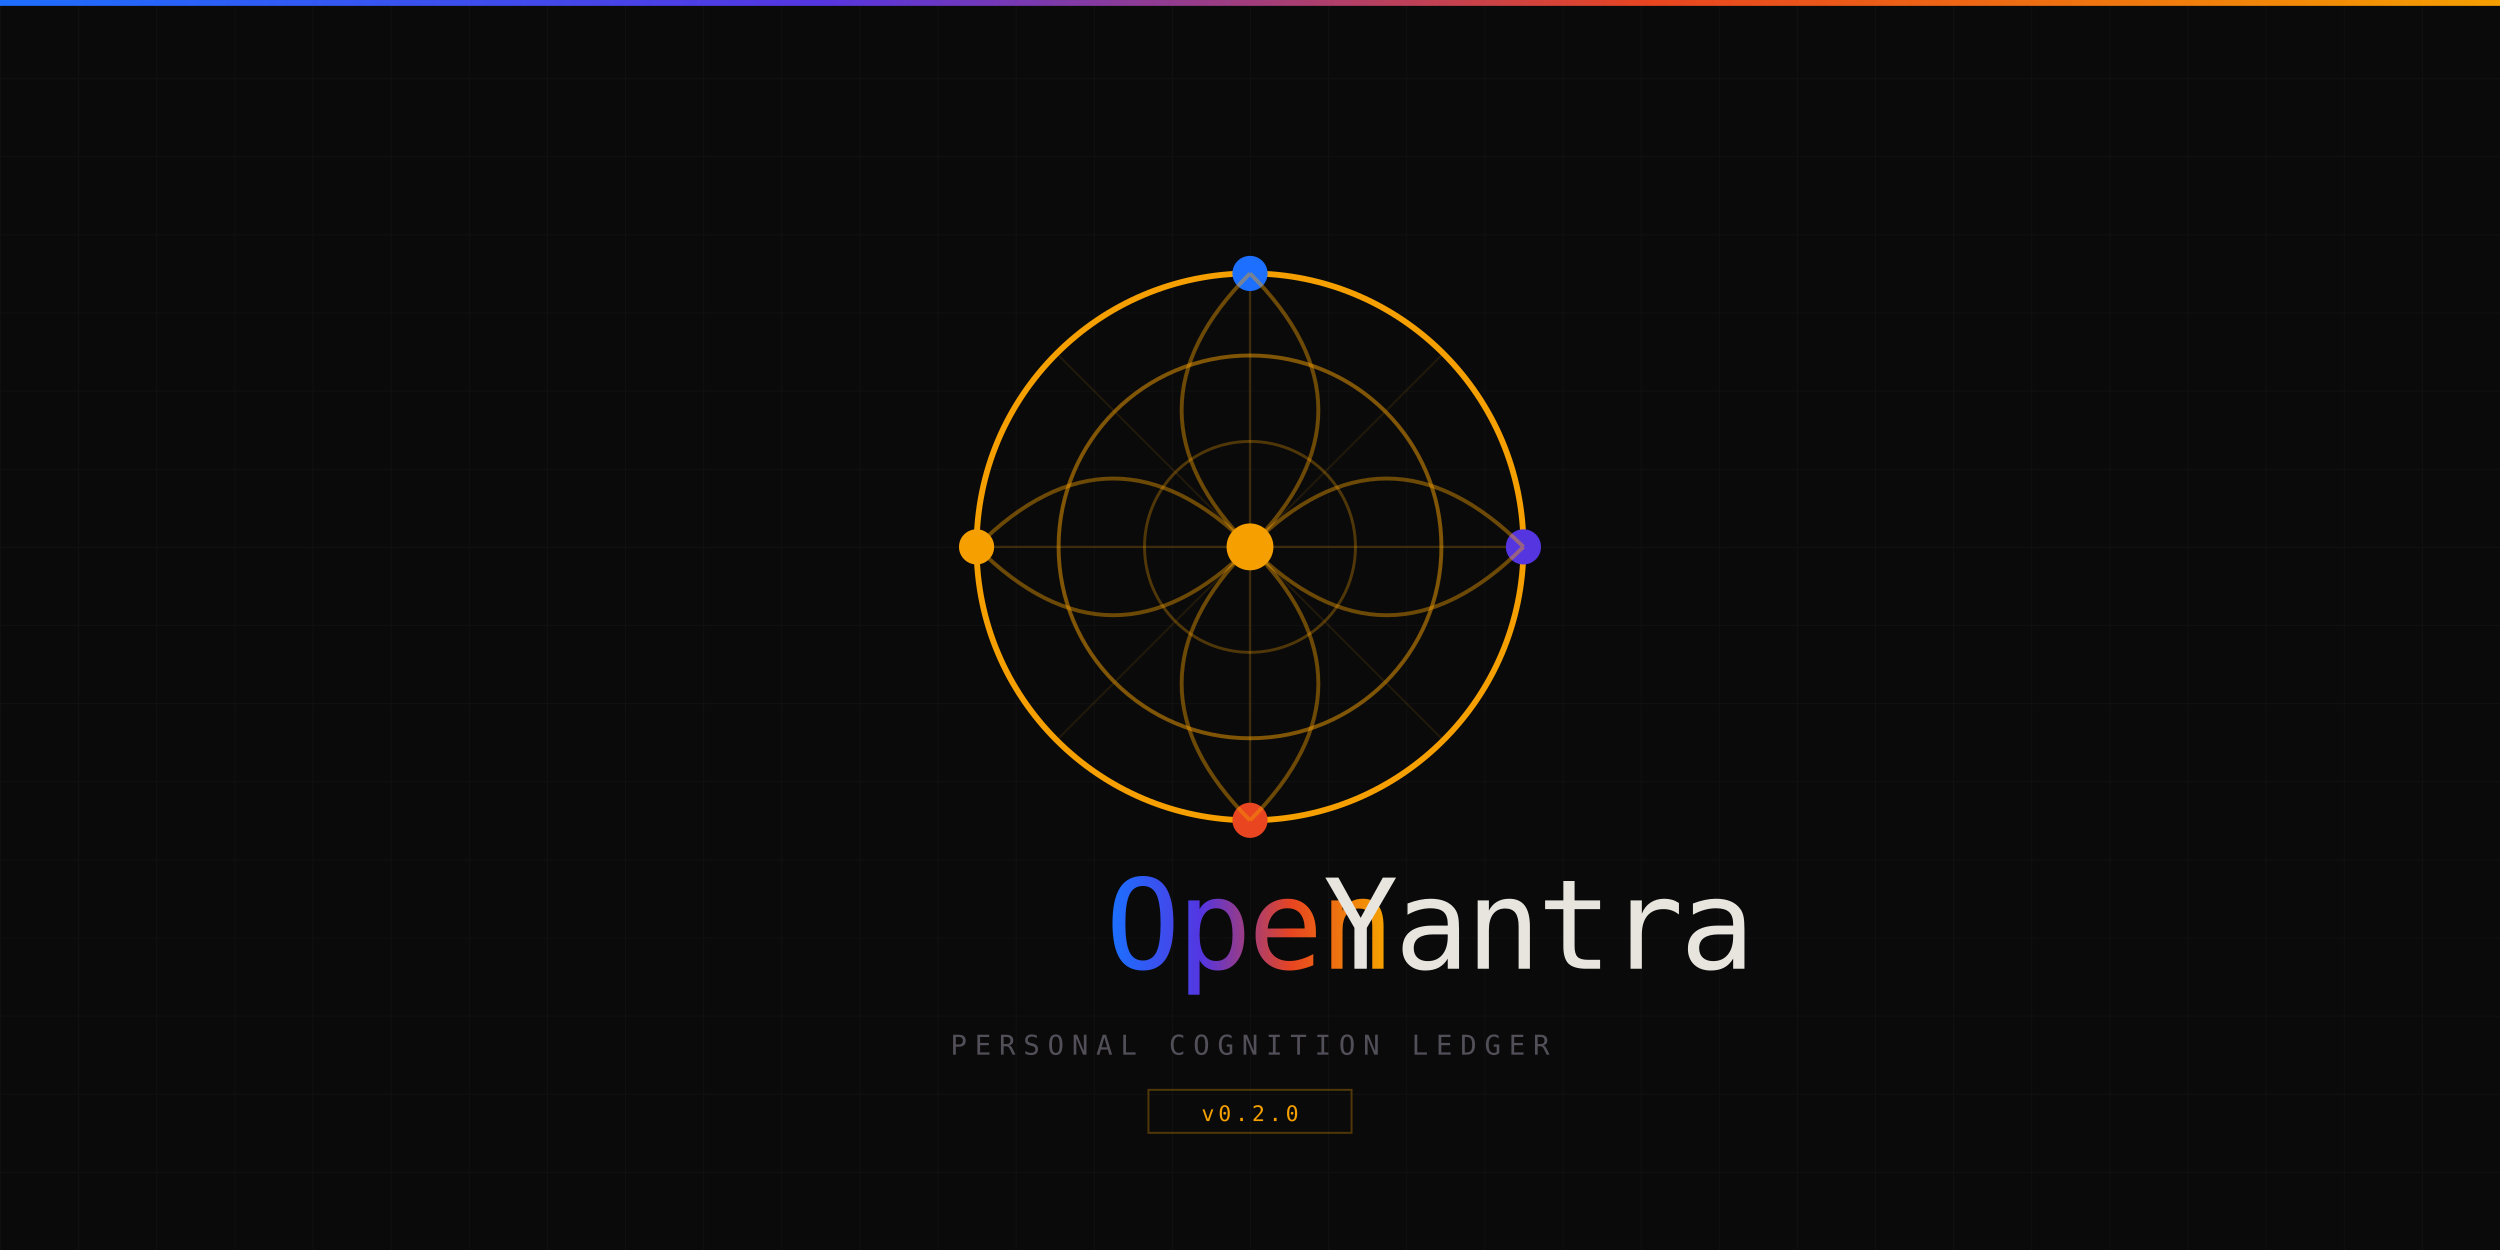
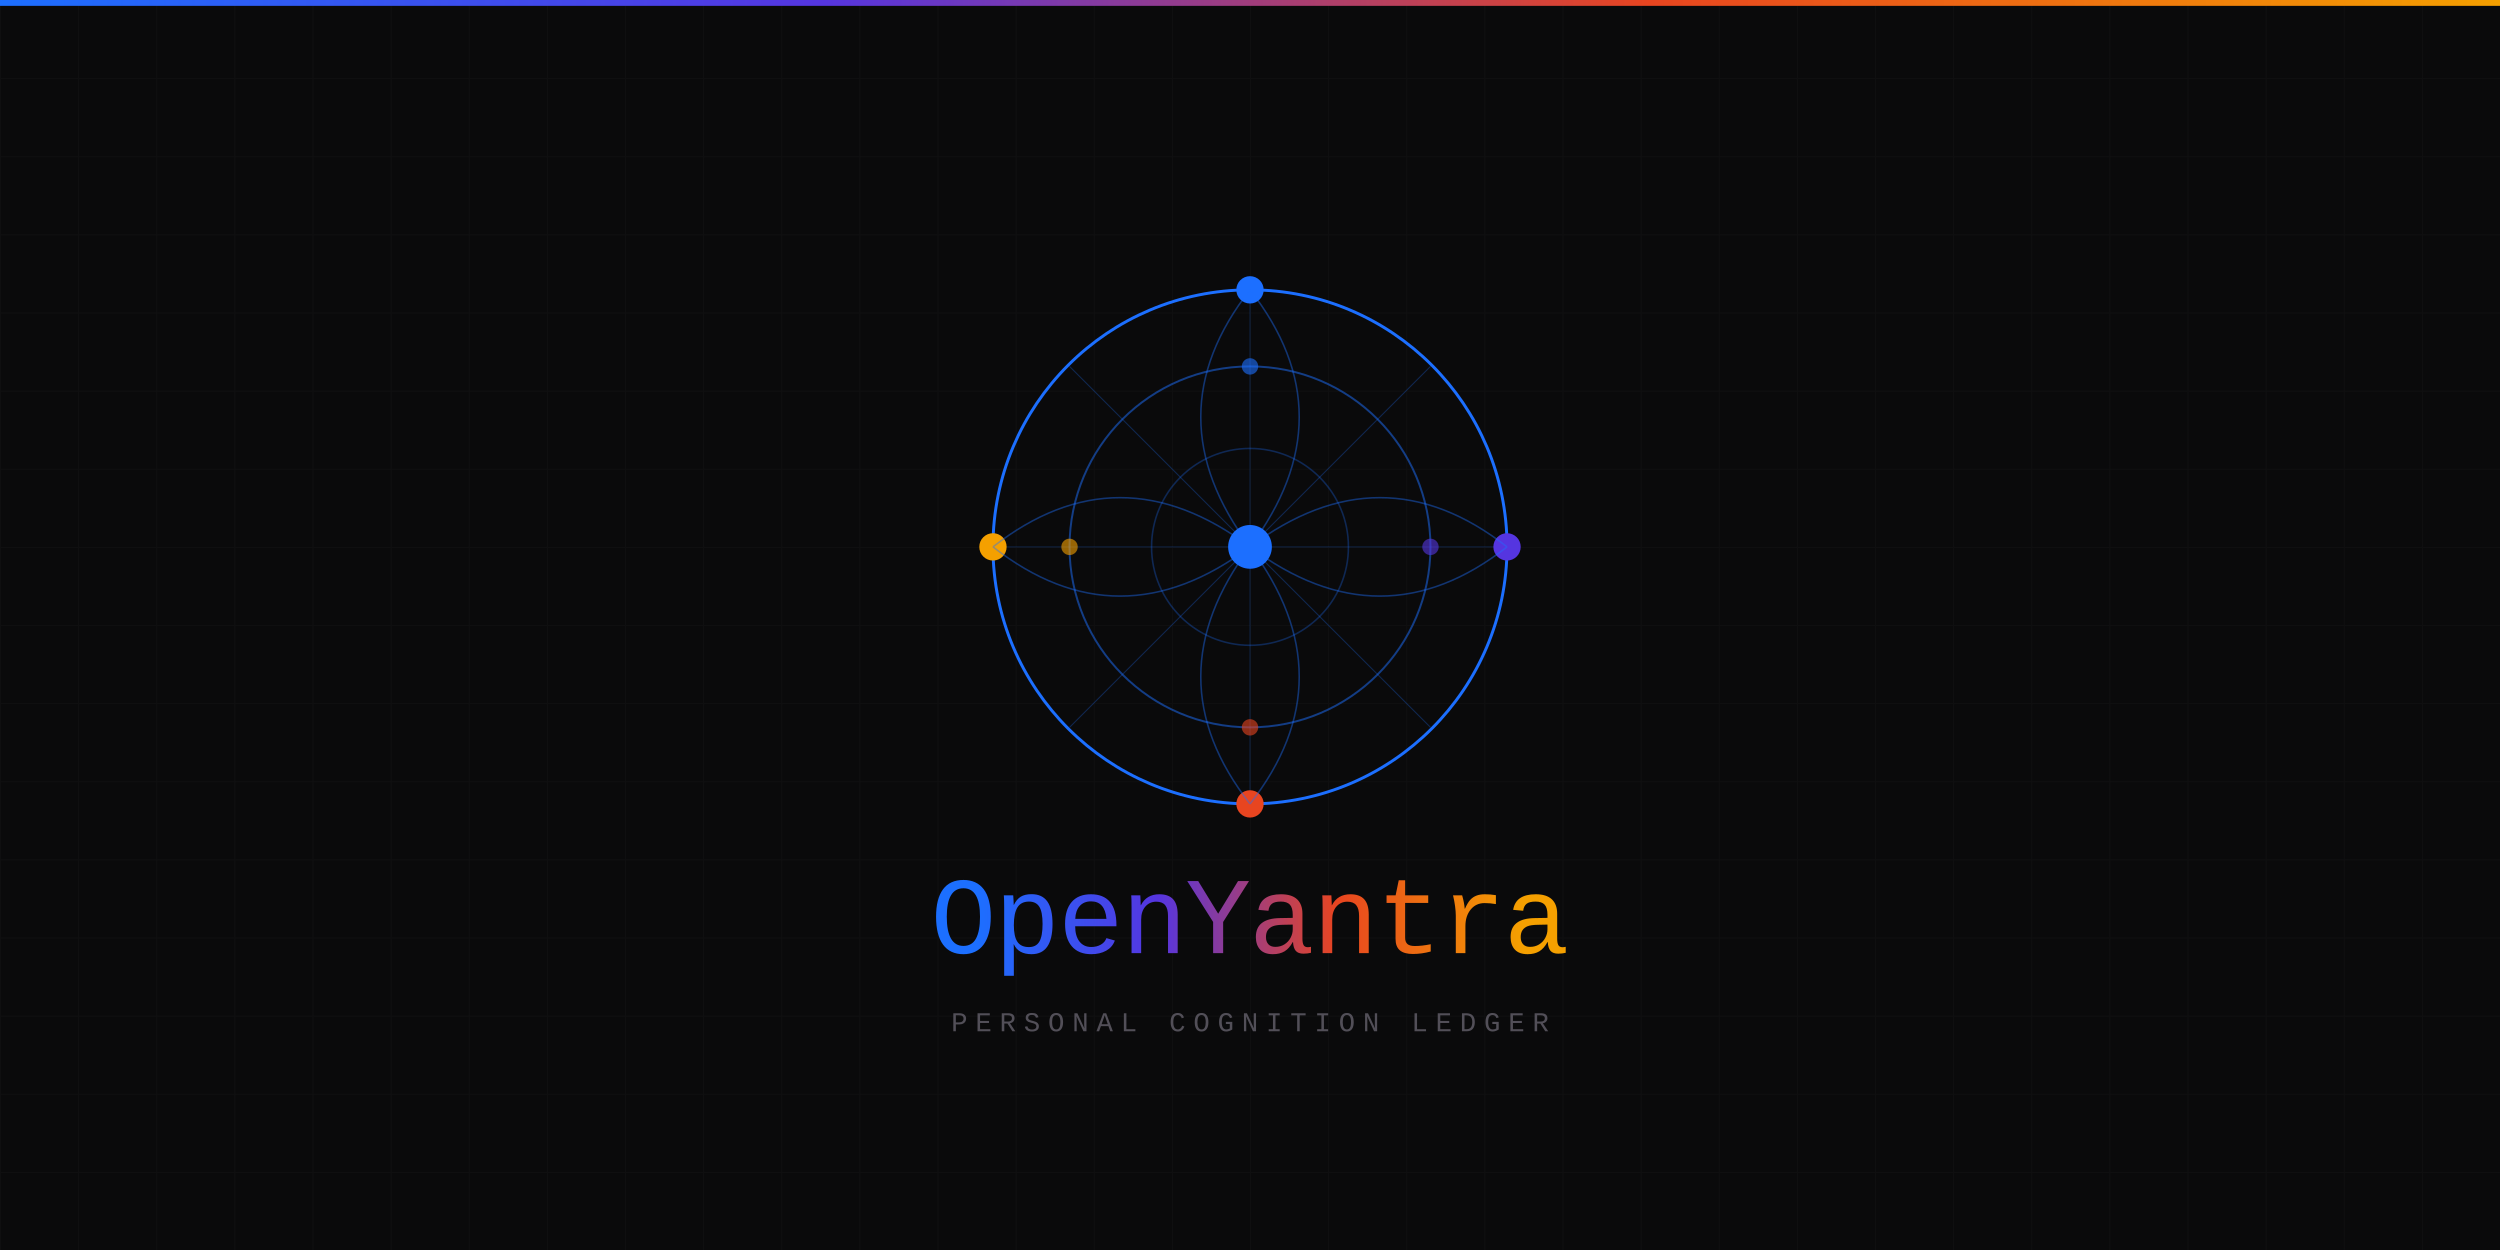
- <svg xmlns="http://www.w3.org/2000/svg" width="1280" height="640" viewBox="0 0 1280 640" fill="none">
+ <svg xmlns="http://www.w3.org/2000/svg" width="1280" height="640" viewBox="0 0 1280 640" fill="none" role="img" aria-label="OpenYantra GitHub banner">
  <defs>
-     <linearGradient id="g" x1="0" y1="0" x2="280" y2="280" gradientUnits="userSpaceOnUse">
+     <linearGradient id="ban-mark" x1="500" y1="140" x2="780" y2="420" gradientUnits="userSpaceOnUse">
      <stop offset="0%" stop-color="#1c6fff" />
      <stop offset="33%" stop-color="#5535e0" />
      <stop offset="66%" stop-color="#e84520" />
      <stop offset="100%" stop-color="#f5a000" />
    </linearGradient>
-     <linearGradient id="tg" x1="0" y1="0" x2="1" y2="0">
+     <linearGradient id="ban-bar" x1="0" y1="0" x2="1280" y2="0" gradientUnits="userSpaceOnUse">
      <stop offset="0%" stop-color="#1c6fff" />
      <stop offset="33%" stop-color="#5535e0" />
      <stop offset="66%" stop-color="#e84520" />
      <stop offset="100%" stop-color="#f5a000" />
    </linearGradient>
-     <pattern id="grid" width="40" height="40" patternUnits="userSpaceOnUse">
-       <path d="M 40 0 L 0 0 0 40" fill="none" stroke="rgba(255,255,255,0.025)" stroke-width="1" />
+     <linearGradient id="ban-text" x1="500" y1="0" x2="780" y2="0" gradientUnits="userSpaceOnUse">
+       <stop offset="0%" stop-color="#1c6fff" />
+       <stop offset="33%" stop-color="#5535e0" />
+       <stop offset="66%" stop-color="#e84520" />
+       <stop offset="100%" stop-color="#f5a000" />
+     </linearGradient>
+     <pattern id="ban-grid" width="40" height="40" patternUnits="userSpaceOnUse">
+       <path d="M40 0L0 0 0 40" fill="none" stroke="rgba(255,255,255,0.022)" stroke-width="1" />
    </pattern>
  </defs>
  <rect width="1280" height="640" fill="#0a0a0b" />
-   <rect width="1280" height="640" fill="url(#grid)" />
-   <rect width="1280" height="3" fill="url(#tg)" />
-   <circle cx="640" cy="280" r="140" stroke="url(#g)" stroke-width="3" fill="none" />
-   <circle cx="640" cy="280" r="98" stroke="url(#g)" stroke-width="2" fill="none" opacity="0.5" />
-   <circle cx="640" cy="280" r="54" stroke="url(#g)" stroke-width="1.5" fill="none" opacity="0.3" />
-   <circle cx="640" cy="280" r="12" fill="url(#g)" />
-   <line x1="640" y1="140" x2="640" y2="420" stroke="url(#g)" stroke-width="1.2" opacity="0.2" />
-   <line x1="500" y1="280" x2="780" y2="280" stroke="url(#g)" stroke-width="1.2" opacity="0.2" />
-   <line x1="541" y1="181" x2="739" y2="379" stroke="url(#g)" stroke-width="1" opacity="0.1" />
-   <line x1="739" y1="181" x2="541" y2="379" stroke="url(#g)" stroke-width="1" opacity="0.1" />
-   <circle cx="640" cy="140" r="9" fill="#1c6fff" />
-   <circle cx="780" cy="280" r="9" fill="#5535e0" />
-   <circle cx="640" cy="420" r="9" fill="#e84520" />
-   <circle cx="500" cy="280" r="9" fill="#f5a000" />
-   <path d="M640 140 Q710 210 640 280 Q570 210 640 140" stroke="url(#g)" stroke-width="2" fill="none" opacity="0.42" />
-   <path d="M780 280 Q710 350 640 280 Q710 210 780 280" stroke="url(#g)" stroke-width="2" fill="none" opacity="0.42" />
-   <path d="M640 420 Q570 350 640 280 Q710 350 640 420" stroke="url(#g)" stroke-width="2" fill="none" opacity="0.42" />
-   <path d="M500 280 Q570 210 640 280 Q570 350 500 280" stroke="url(#g)" stroke-width="2" fill="none" opacity="0.42" />
-   <text x="640" y="496" font-family="'IBM Plex Mono', monospace" font-size="64" font-weight="500" letter-spacing="-2" text-anchor="middle" fill="url(#tg)">Open</text>
-   <text x="640" y="496" font-family="'IBM Plex Mono', monospace" font-size="64" font-weight="300" letter-spacing="-2" text-anchor="middle" fill="#e8e5de" dx="148">Yantra</text>
-   <text x="640" y="540" font-family="'IBM Plex Mono', monospace" font-size="14" letter-spacing="4" text-anchor="middle" fill="#524f58">PERSONAL COGNITION LEDGER</text>
-   <rect x="588" y="558" width="104" height="22" fill="none" stroke="rgba(245,160,0,0.3)" stroke-width="1" />
-   <text x="640" y="574" font-family="'IBM Plex Mono', monospace" font-size="11" letter-spacing="2" text-anchor="middle" fill="#f5a000">v0.2.0</text>
+   <rect width="1280" height="640" fill="url(#ban-grid)" />
+   <rect width="1280" height="3" fill="url(#ban-bar)" />
+   <g transform="translate(500,140) scale(2.8)">
+     <circle cx="50" cy="50" r="47" stroke="url(#ban-mark)" stroke-width="0.54" fill="none" />
+     <circle cx="50" cy="50" r="33" stroke="url(#ban-mark)" stroke-width="0.36" fill="none" opacity="0.5" />
+     <circle cx="50" cy="50" r="18" stroke="url(#ban-mark)" stroke-width="0.29" fill="none" opacity="0.3" />
+     <line x1="50" y1="3" x2="50" y2="97" stroke="url(#ban-mark)" stroke-width="0.21" opacity="0.2" />
+     <line x1="3" y1="50" x2="97" y2="50" stroke="url(#ban-mark)" stroke-width="0.21" opacity="0.2" />
+     <line x1="17" y1="17" x2="83" y2="83" stroke="url(#ban-mark)" stroke-width="0.18" opacity="0.12" />
+     <line x1="83" y1="17" x2="17" y2="83" stroke="url(#ban-mark)" stroke-width="0.18" opacity="0.12" />
+     <circle cx="50" cy="3" r="2.5" fill="#1c6fff" />
+     <circle cx="97" cy="50" r="2.5" fill="#5535e0" />
+     <circle cx="50" cy="97" r="2.5" fill="#e84520" />
+     <circle cx="3" cy="50" r="2.5" fill="#f5a000" />
+     <circle cx="50" cy="17" r="1.5" fill="#1c6fff" opacity="0.6" />
+     <circle cx="83" cy="50" r="1.5" fill="#5535e0" opacity="0.6" />
+     <circle cx="50" cy="83" r="1.5" fill="#e84520" opacity="0.6" />
+     <circle cx="17" cy="50" r="1.5" fill="#f5a000" opacity="0.6" />
+     <path d="M50 3 Q68 26 50 50 Q32 26 50 3" stroke="url(#ban-mark)" stroke-width="0.29" fill="none" opacity="0.42" />
+     <path d="M97 50 Q74 68 50 50 Q74 32 97 50" stroke="url(#ban-mark)" stroke-width="0.29" fill="none" opacity="0.42" />
+     <path d="M50 97 Q32 74 50 50 Q68 74 50 97" stroke="url(#ban-mark)" stroke-width="0.29" fill="none" opacity="0.42" />
+     <path d="M3 50 Q26 32 50 50 Q26 68 3 50" stroke="url(#ban-mark)" stroke-width="0.29" fill="none" opacity="0.42" />
+     <path d="M17 17 Q38 38 50 50 Q29 29 17 17" stroke="url(#ban-mark)" stroke-width="0.18" fill="none" opacity="0.2" />
+     <path d="M83 17 Q62 38 50 50 Q71 29 83 17" stroke="url(#ban-mark)" stroke-width="0.18" fill="none" opacity="0.2" />
+     <path d="M83 83 Q62 62 50 50 Q71 71 83 83" stroke="url(#ban-mark)" stroke-width="0.18" fill="none" opacity="0.2" />
+     <path d="M17 83 Q38 62 50 50 Q29 71 17 83" stroke="url(#ban-mark)" stroke-width="0.18" fill="none" opacity="0.2" />
+     <circle cx="50" cy="50" r="4" fill="url(#ban-mark)" />
+   </g>
+   <text x="640" y="488" font-family="'IBM Plex Mono','Courier New',monospace" font-size="56" font-weight="500" letter-spacing="-1" text-anchor="middle" fill="url(#ban-text)">OpenYantra</text>
+   <text x="640" y="528" font-family="'IBM Plex Mono','Courier New',monospace" font-size="14" font-weight="400" letter-spacing="4" text-anchor="middle" fill="#524f58">PERSONAL COGNITION LEDGER</text>
</svg>
